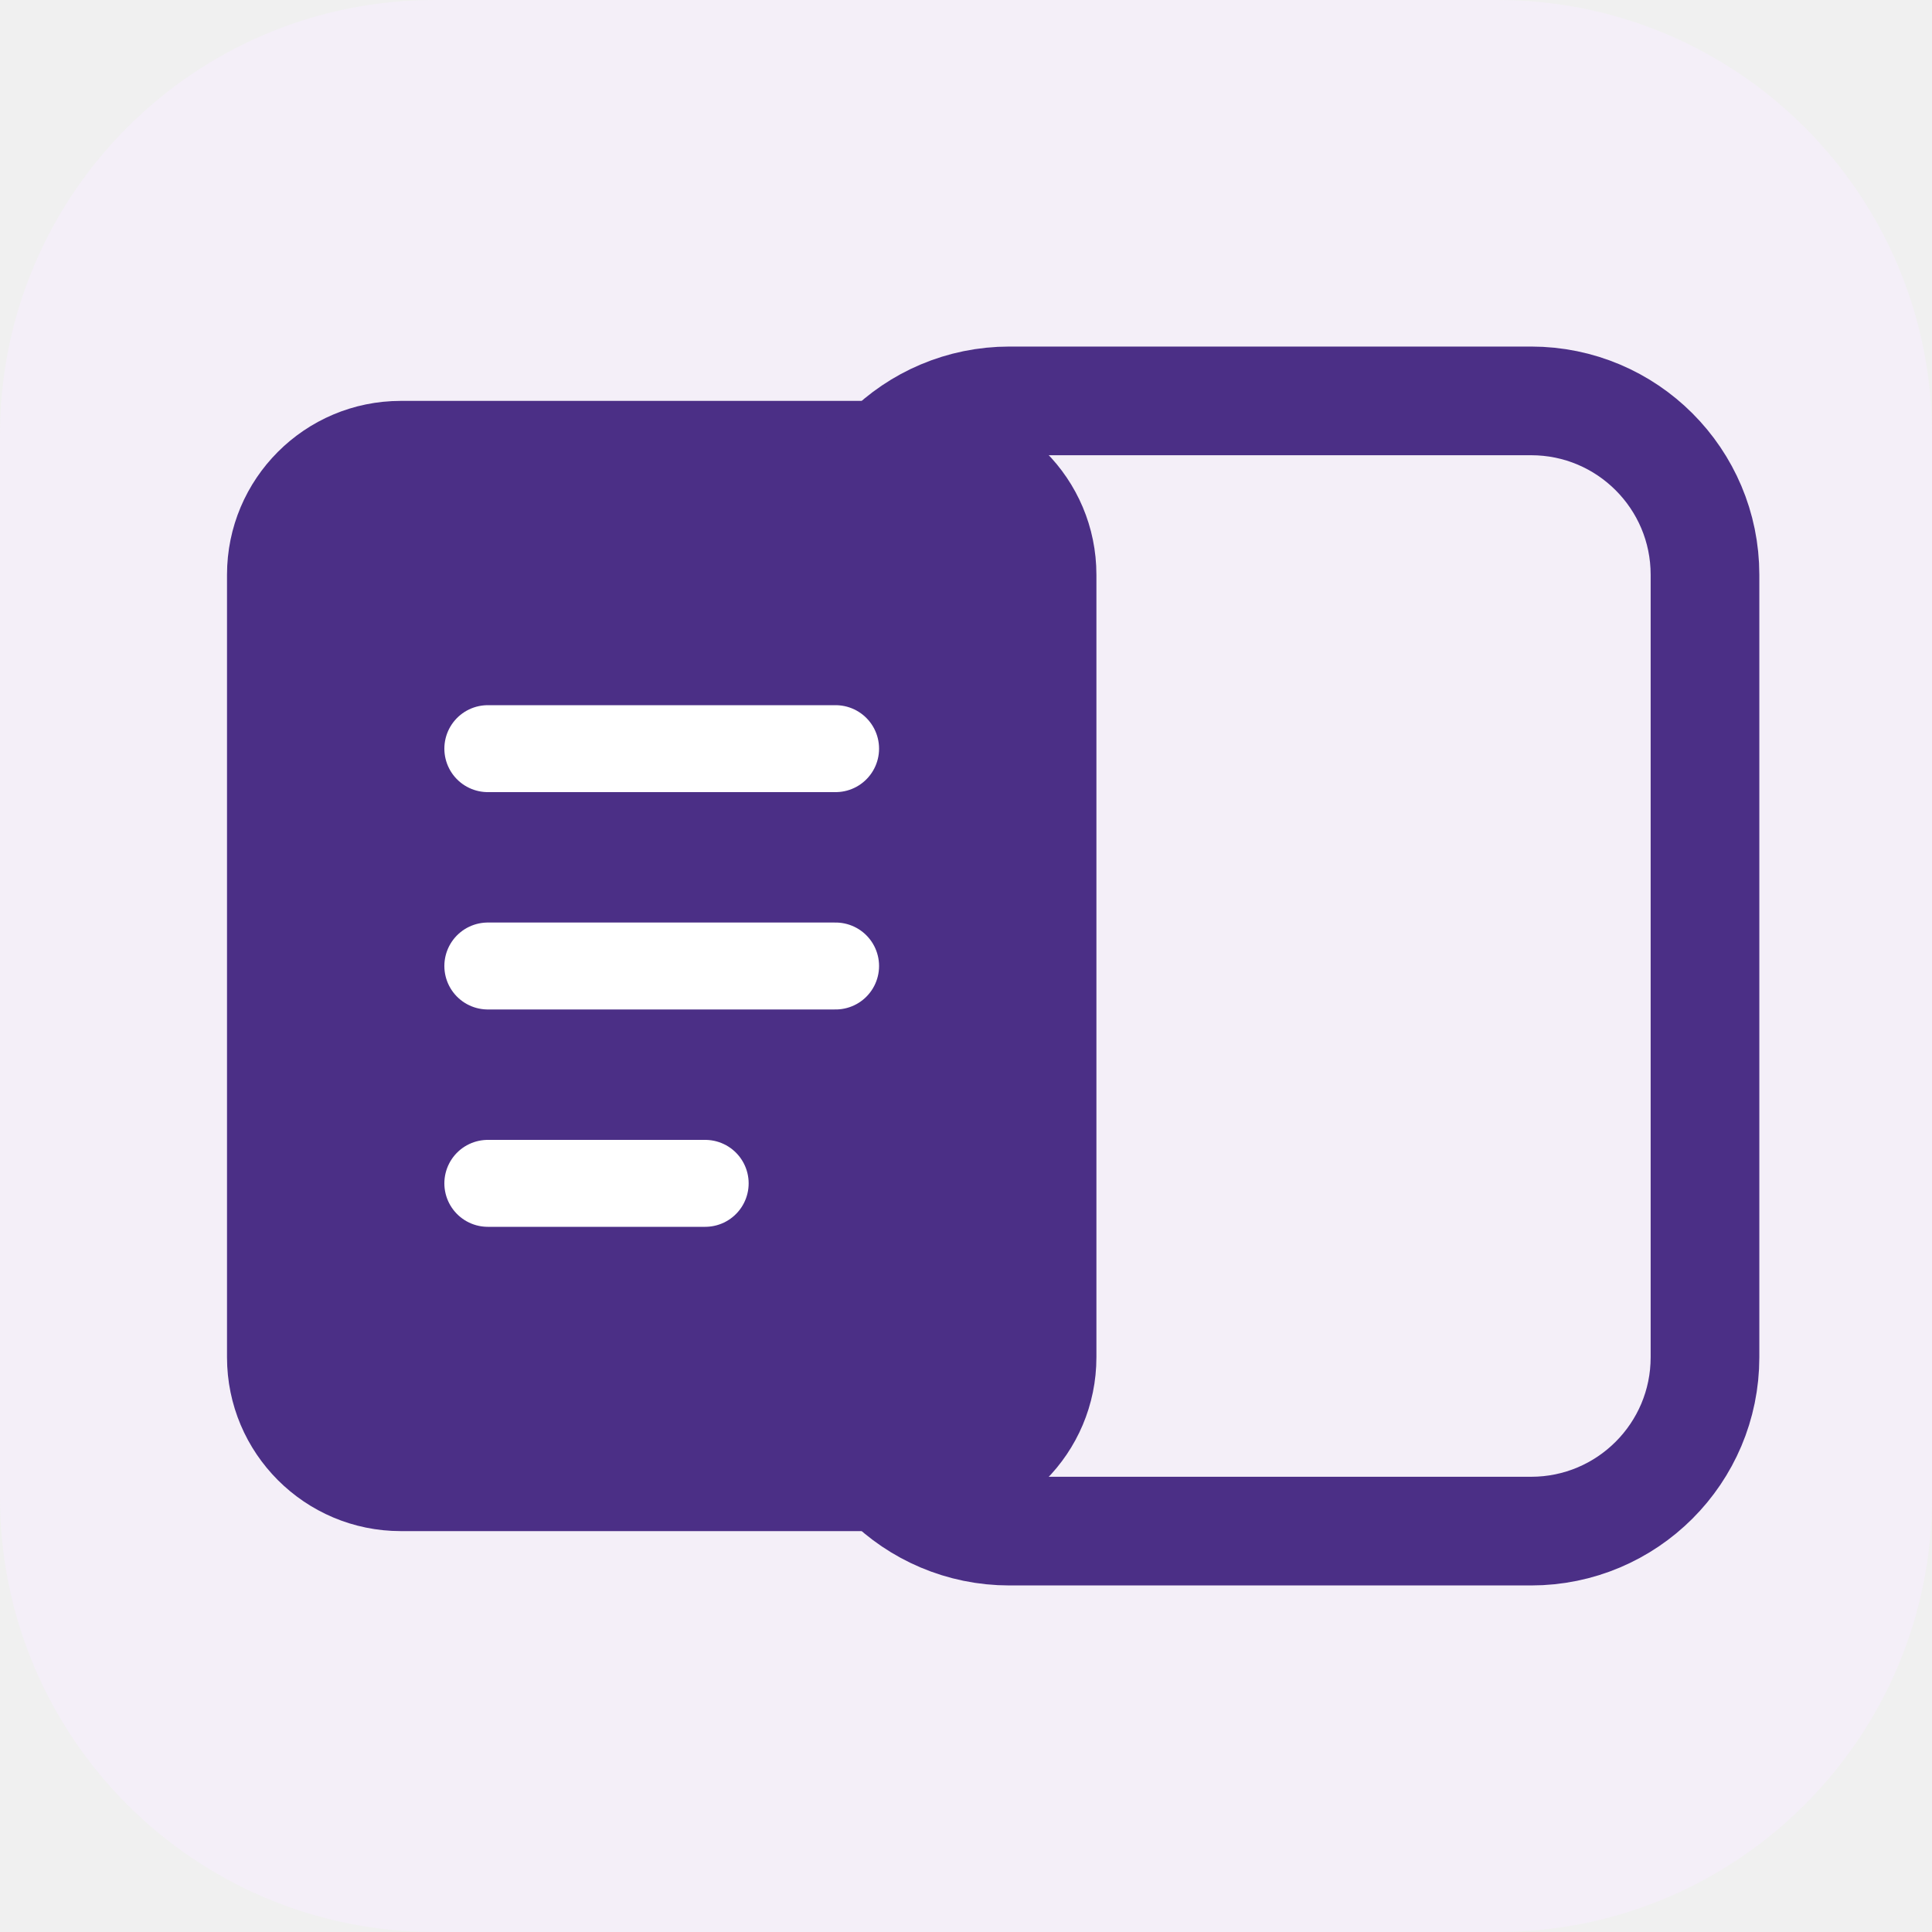
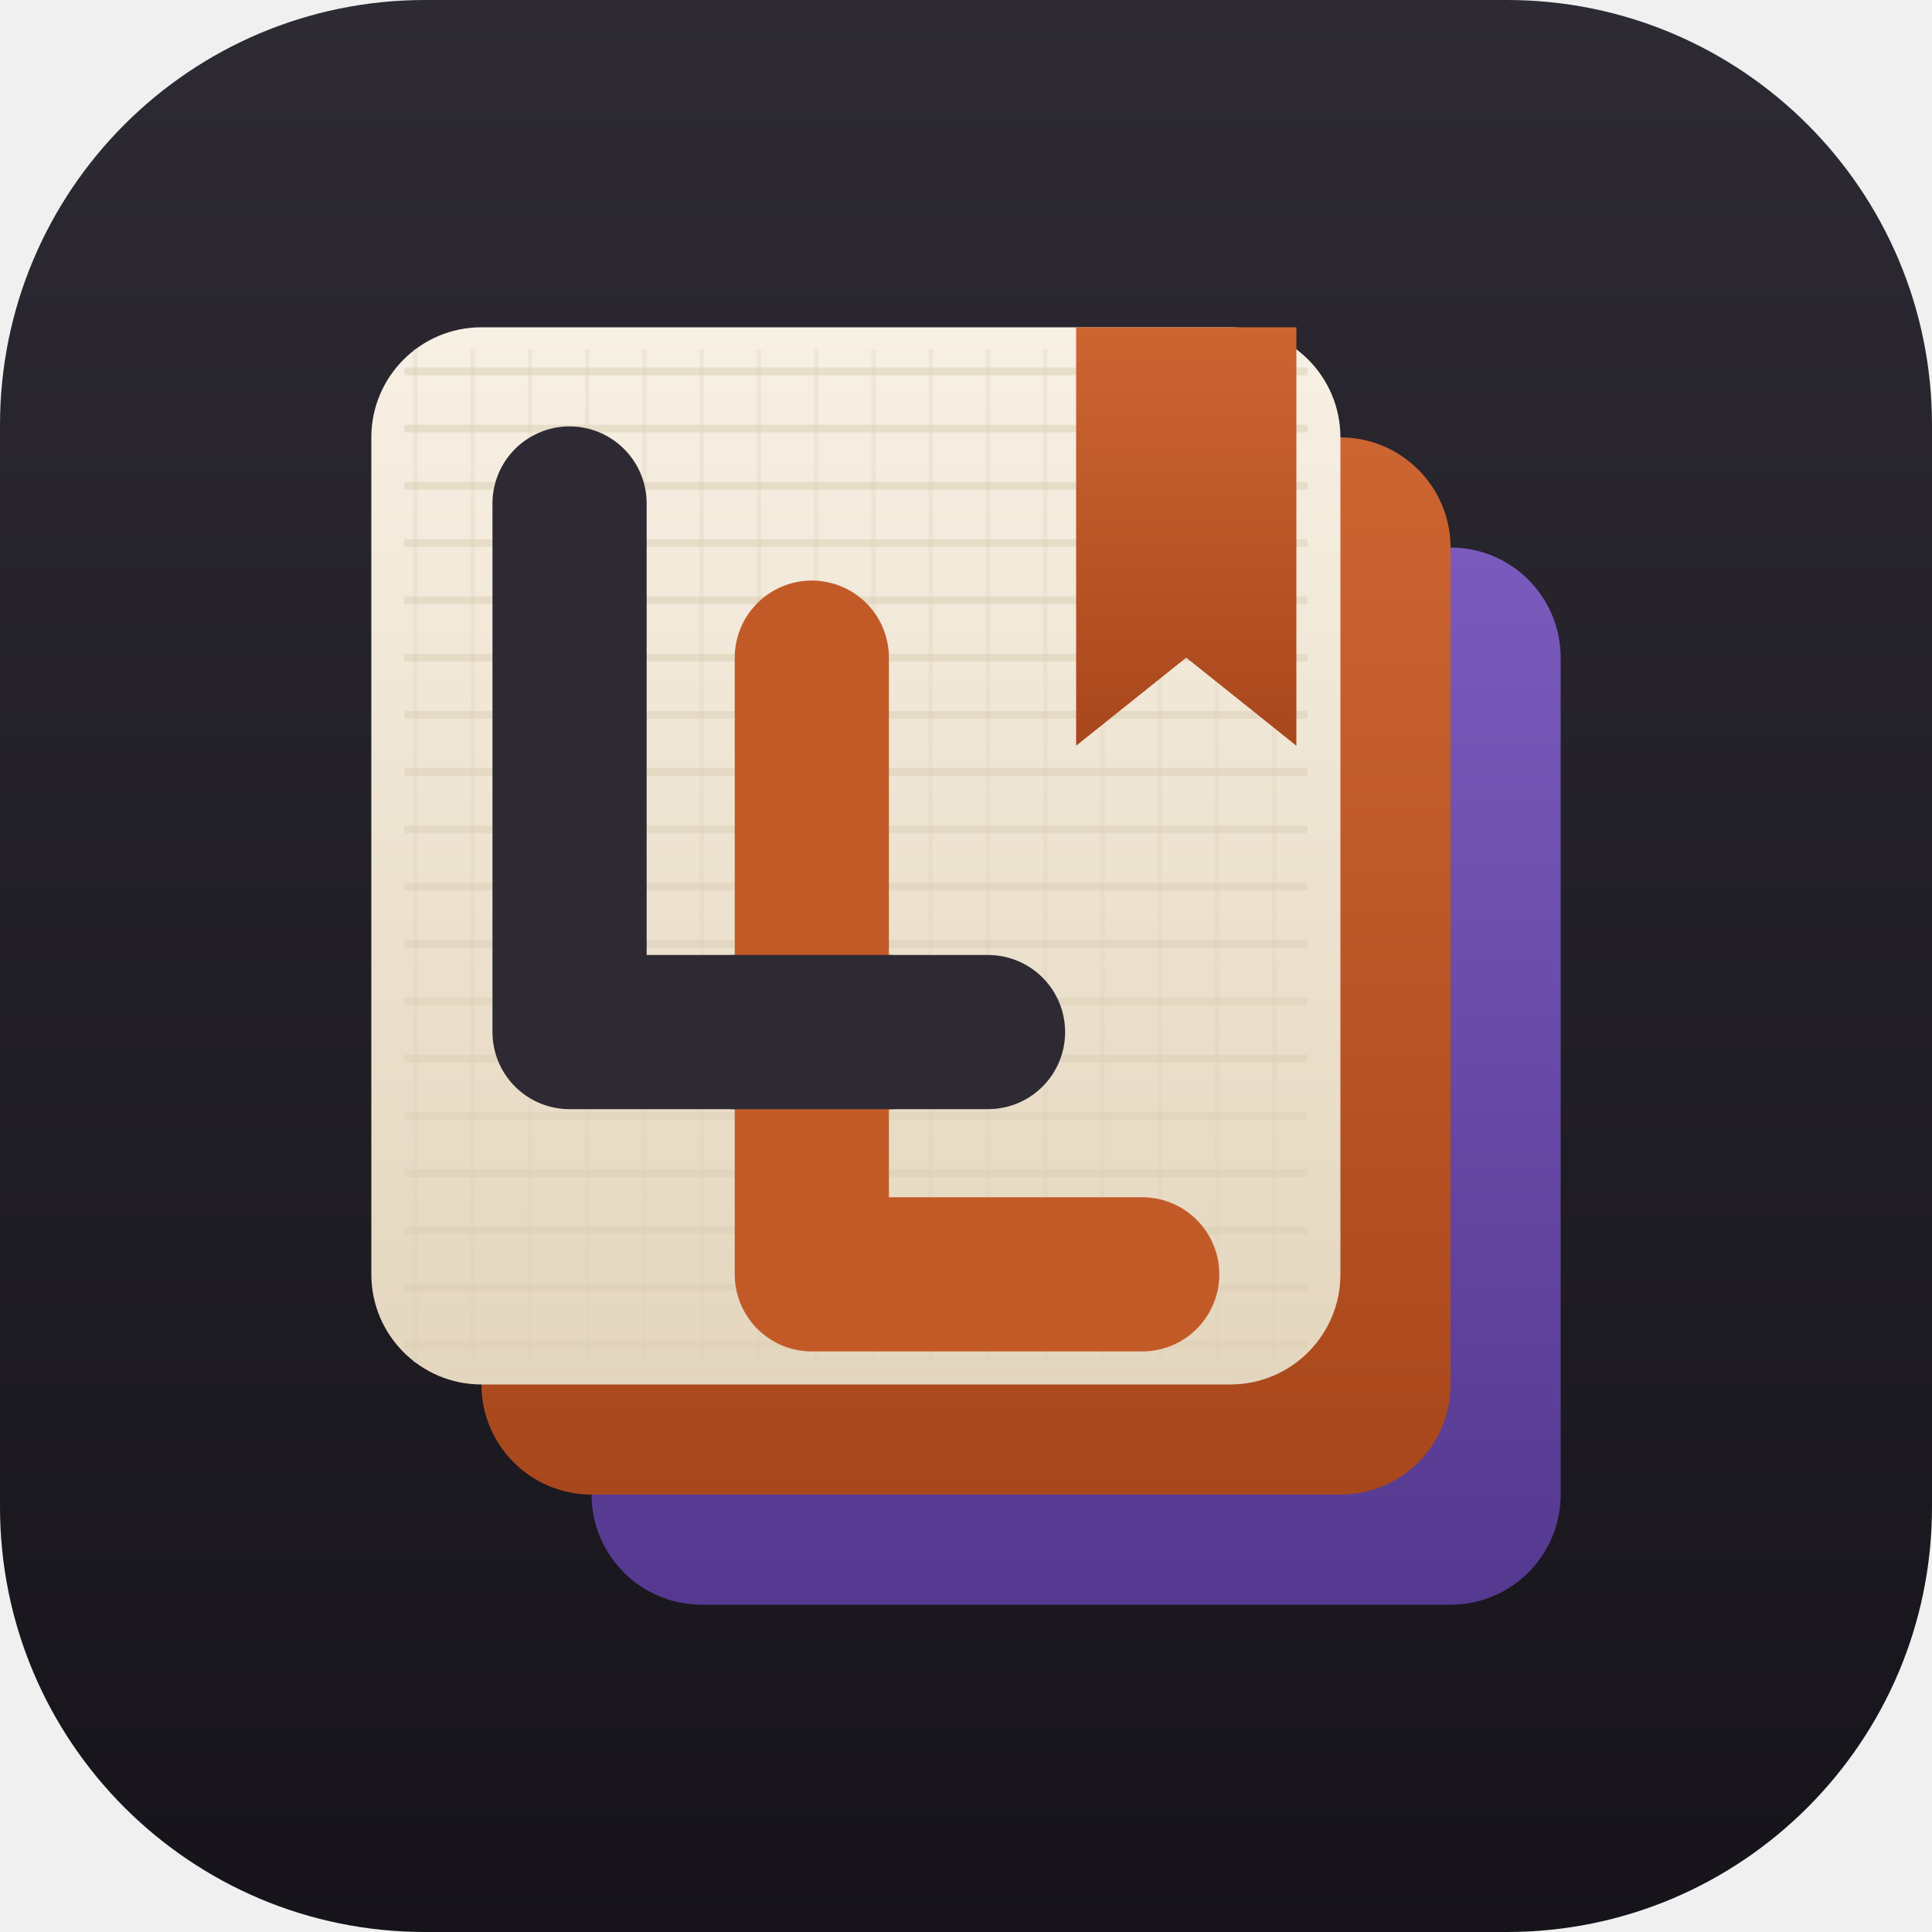
- <svg xmlns="http://www.w3.org/2000/svg" width="1024" height="1024" viewBox="0 0 40 40">
-   <rect width="40" height="40" rx="9" fill="#f4eff8" />
-   <g transform="translate(2 2) scale(0.9)">
-     <rect x="3" y="7" width="20" height="26" rx="4" fill="#4b2f86" />
-     <rect x="17" y="7" width="20" height="26" rx="4" fill="none" stroke="#4b2f86" stroke-width="2.5" />
-     <path d="M9 15h8M9 20h8M9 25h5" stroke="#fff" stroke-width="2" stroke-linecap="round" />
+ <svg xmlns="http://www.w3.org/2000/svg" width="1024" height="1024" viewBox="0 0 100 100">
+   <defs>
+     <linearGradient id="ink" x1="0" y1="0" x2="0" y2="1">
+       <stop offset="0" stop-color="#2d2a33" />
+       <stop offset="1" stop-color="#16141a" />
+     </linearGradient>
+     <linearGradient id="linen" x1="0" y1="0" x2="0" y2="1">
+       <stop offset="0" stop-color="#f7f0e4" />
+       <stop offset="1" stop-color="#e4d6be" />
+     </linearGradient>
+     <linearGradient id="terra" x1="0" y1="0" x2="0" y2="1">
+       <stop offset="0" stop-color="#cd6532" />
+       <stop offset="1" stop-color="#a8471c" />
+     </linearGradient>
+     <linearGradient id="plum" x1="0" y1="0" x2="0" y2="1">
+       <stop offset="0" stop-color="#7a5bbd" />
+       <stop offset="1" stop-color="#55388f" />
+     </linearGradient>
+   </defs>
+   <rect width="100" height="100" rx="22" fill="url(#ink)" />
+   <g transform="translate(50 50) scale(1.14) translate(-50 -49)">
+     <rect x="33" y="30" width="44" height="48" rx="5" fill="url(#plum)" />
+     <rect x="28" y="25" width="44" height="48" rx="5" fill="url(#terra)" />
+     <rect x="23" y="20" width="44" height="48" rx="5" fill="url(#linen)" />
+     <path d="M24.5 22.0h41" stroke="#dccfb6" stroke-width="0.35" stroke-opacity="0.55" />
+     <path d="M24.5 24.6h41" stroke="#dccfb6" stroke-width="0.35" stroke-opacity="0.55" />
+     <path d="M24.5 27.2h41" stroke="#dccfb6" stroke-width="0.35" stroke-opacity="0.55" />
+     <path d="M24.5 29.8h41" stroke="#dccfb6" stroke-width="0.35" stroke-opacity="0.55" />
+     <path d="M24.5 32.4h41" stroke="#dccfb6" stroke-width="0.35" stroke-opacity="0.55" />
+     <path d="M24.5 35.0h41" stroke="#dccfb6" stroke-width="0.35" stroke-opacity="0.55" />
+     <path d="M24.5 37.6h41" stroke="#dccfb6" stroke-width="0.35" stroke-opacity="0.55" />
+     <path d="M24.5 40.2h41" stroke="#dccfb6" stroke-width="0.35" stroke-opacity="0.55" />
+     <path d="M24.5 42.8h41" stroke="#dccfb6" stroke-width="0.35" stroke-opacity="0.55" />
+     <path d="M24.5 45.4h41" stroke="#dccfb6" stroke-width="0.35" stroke-opacity="0.55" />
+     <path d="M24.5 48.0h41" stroke="#dccfb6" stroke-width="0.35" stroke-opacity="0.55" />
+     <path d="M24.5 50.6h41" stroke="#dccfb6" stroke-width="0.35" stroke-opacity="0.55" />
+     <path d="M24.5 53.2h41" stroke="#dccfb6" stroke-width="0.35" stroke-opacity="0.55" />
+     <path d="M24.5 55.8h41" stroke="#dccfb6" stroke-width="0.35" stroke-opacity="0.55" />
+     <path d="M24.5 58.4h41" stroke="#dccfb6" stroke-width="0.35" stroke-opacity="0.55" />
+     <path d="M24.5 61.0h41" stroke="#dccfb6" stroke-width="0.35" stroke-opacity="0.55" />
+     <path d="M24.5 63.6h41" stroke="#dccfb6" stroke-width="0.35" stroke-opacity="0.55" />
+     <path d="M24.5 66.2h41" stroke="#dccfb6" stroke-width="0.35" stroke-opacity="0.55" />
+     <path d="M25.0 21v46" stroke="#dccfb6" stroke-width="0.2" stroke-opacity="0.25" />
+     <path d="M27.6 21v46" stroke="#dccfb6" stroke-width="0.2" stroke-opacity="0.25" />
+     <path d="M30.2 21v46" stroke="#dccfb6" stroke-width="0.2" stroke-opacity="0.25" />
+     <path d="M32.8 21v46" stroke="#dccfb6" stroke-width="0.2" stroke-opacity="0.25" />
+     <path d="M35.4 21v46" stroke="#dccfb6" stroke-width="0.2" stroke-opacity="0.25" />
+     <path d="M38.0 21v46" stroke="#dccfb6" stroke-width="0.2" stroke-opacity="0.25" />
+     <path d="M40.6 21v46" stroke="#dccfb6" stroke-width="0.2" stroke-opacity="0.25" />
+     <path d="M43.2 21v46" stroke="#dccfb6" stroke-width="0.2" stroke-opacity="0.25" />
+     <path d="M45.8 21v46" stroke="#dccfb6" stroke-width="0.2" stroke-opacity="0.25" />
+     <path d="M48.4 21v46" stroke="#dccfb6" stroke-width="0.2" stroke-opacity="0.25" />
+     <path d="M51.0 21v46" stroke="#dccfb6" stroke-width="0.2" stroke-opacity="0.25" />
+     <path d="M53.6 21v46" stroke="#dccfb6" stroke-width="0.2" stroke-opacity="0.25" />
+     <path d="M56.2 21v46" stroke="#dccfb6" stroke-width="0.2" stroke-opacity="0.25" />
+     <path d="M58.8 21v46" stroke="#dccfb6" stroke-width="0.2" stroke-opacity="0.25" />
+     <path d="M61.4 21v46" stroke="#dccfb6" stroke-width="0.2" stroke-opacity="0.25" />
+     <path d="M64.0 21v46" stroke="#dccfb6" stroke-width="0.2" stroke-opacity="0.25" />
+     <path d="M55 20v19l5-4 5 4V20z" fill="url(#terra)" />
+     <path d="M32 28v24h19" fill="none" stroke="#2d2a33" stroke-width="7" stroke-linecap="round" stroke-linejoin="round" />
+     <path d="M43 35v28h15" fill="none" stroke="#c25a28" stroke-width="7" stroke-linecap="round" stroke-linejoin="round" />
+     <path d="M39.3 52h7.4" stroke="#2d2a33" stroke-width="7" />
  </g>
</svg>
